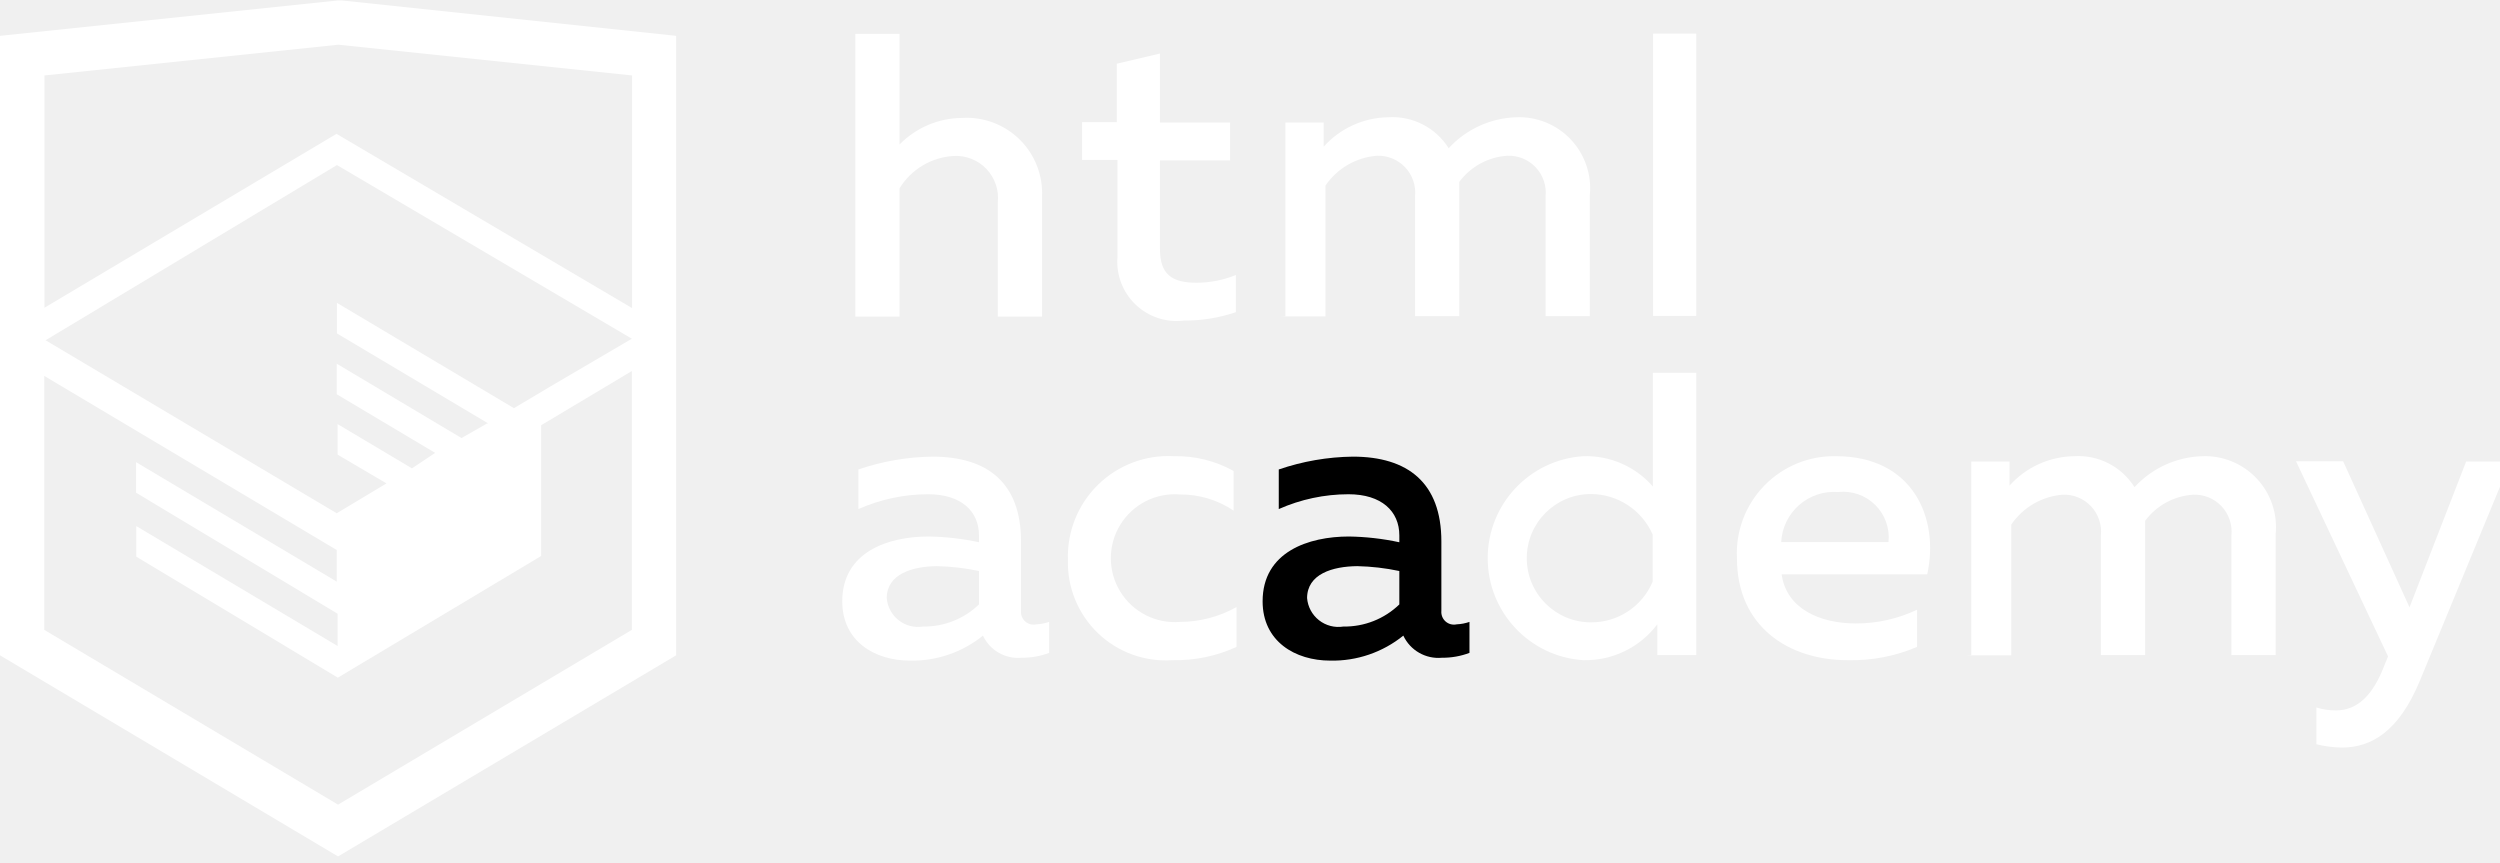
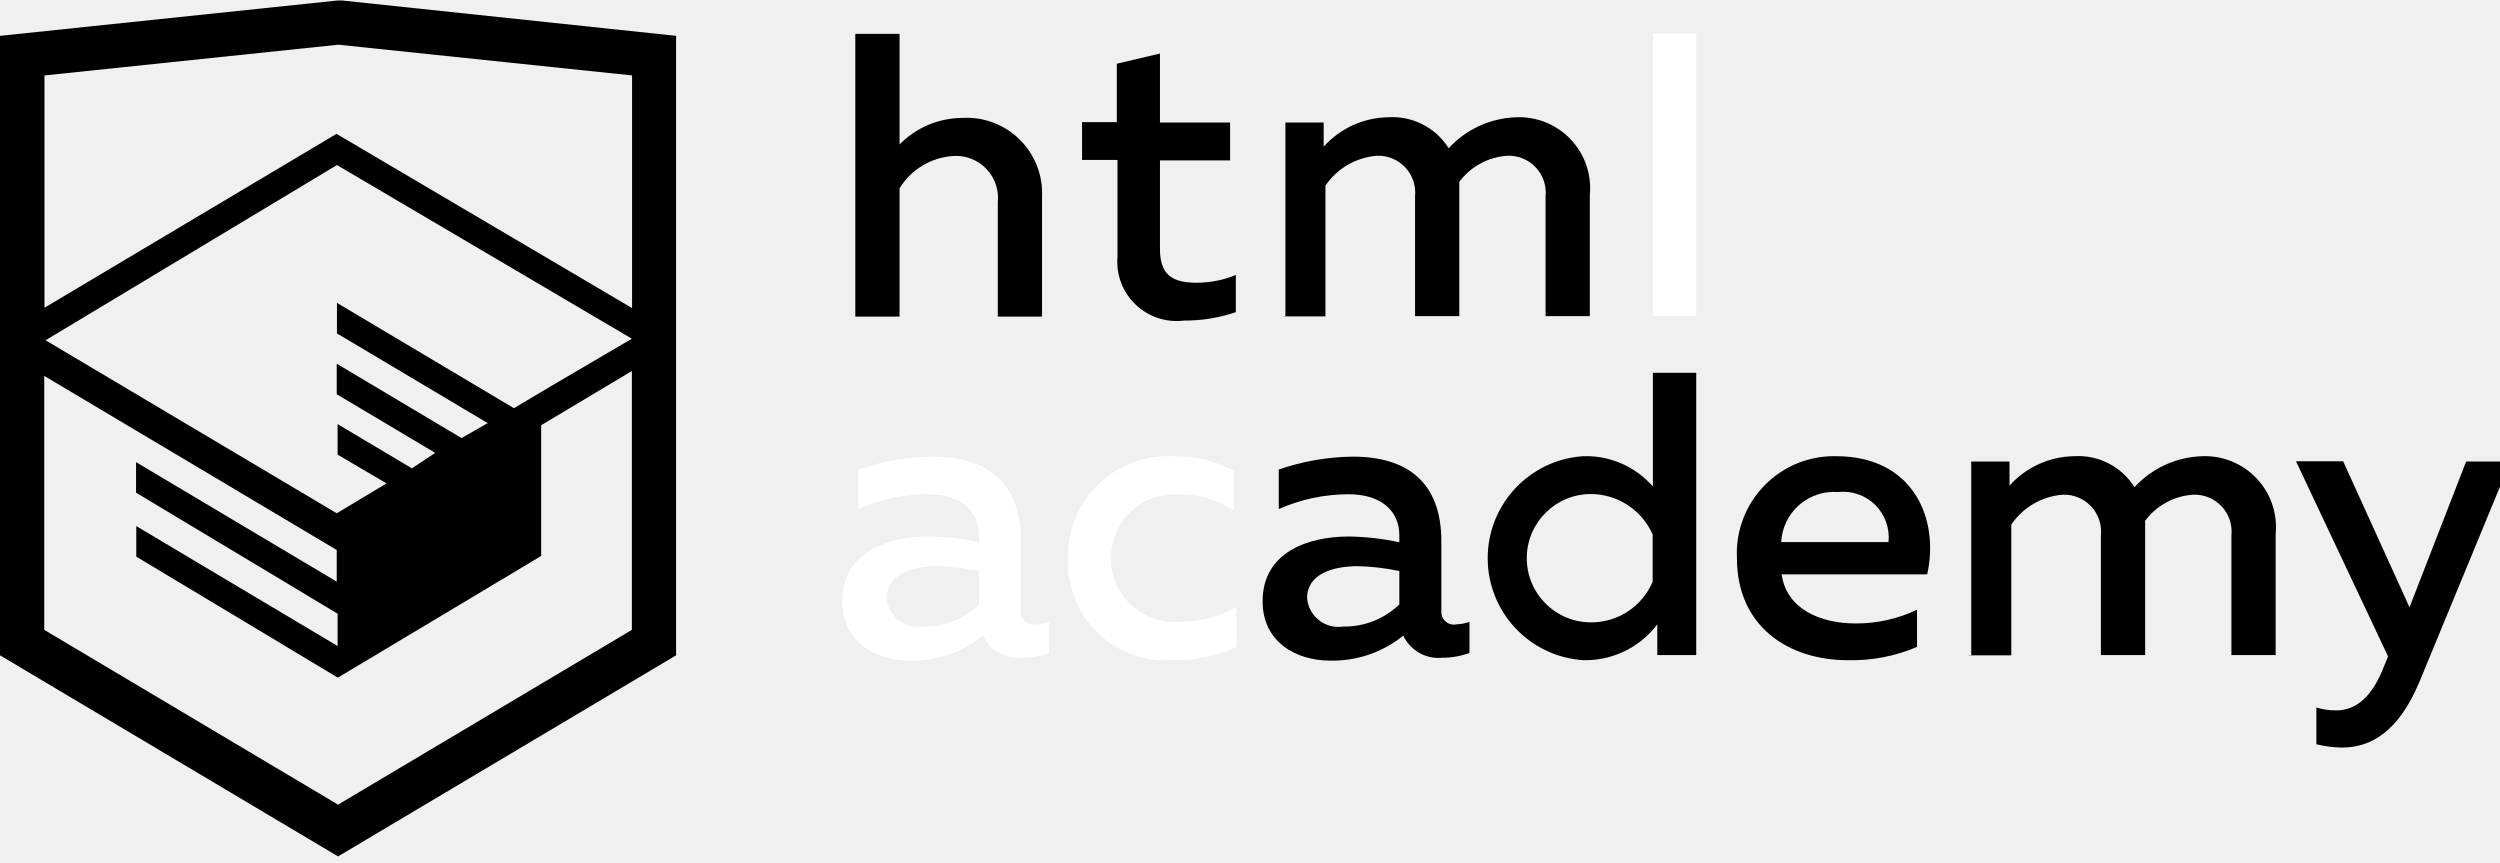
<svg xmlns="http://www.w3.org/2000/svg" id="Layer_1" data-name="Layer 1" viewBox="0 0 113 39">
  <path d="M401.93,351.51a2.07,2.07,0,0,0,.58-0.11v1.4a3.41,3.41,0,0,1-1.24.22,1.75,1.75,0,0,1-1.75-1,5.08,5.08,0,0,1-3.3,1.13c-1.59,0-3.06-.87-3.06-2.68,0-2.24,2.08-2.93,3.9-2.93a11.63,11.63,0,0,1,2.28.26v-0.31c0-1.09-.8-1.86-2.3-1.86a7.79,7.79,0,0,0-3.15.67v-1.79a10.72,10.72,0,0,1,3.35-.58c2.48,0,4,1.18,4,3.83v3.14A0.57,0.57,0,0,0,401.93,351.51Zm-6.76-1.19a1.42,1.42,0,0,0,1.64,1.29,3.56,3.56,0,0,0,2.53-1V349.1a10.21,10.21,0,0,0-1.9-.22C396.34,348.89,395.17,349.23,395.17,350.33Z" transform="translate(-355.09 -323.29)" fill="#fff" />
  <path d="M408.15,343.91a5.29,5.29,0,0,1,2.7.67v1.79a4.28,4.28,0,0,0-2.42-.73,2.89,2.89,0,1,0,0,5.76,5.26,5.26,0,0,0,2.55-.67v1.8a6.58,6.58,0,0,1-2.9.6,4.42,4.42,0,0,1-4.72-4.54A4.54,4.54,0,0,1,408.15,343.91Z" transform="translate(-355.09 -323.29)" fill="#fff" />
  <path d="M420.93,351.51a2.07,2.07,0,0,0,.58-0.11v1.4a3.41,3.41,0,0,1-1.24.22,1.75,1.75,0,0,1-1.75-1,5.08,5.08,0,0,1-3.3,1.13c-1.59,0-3.06-.87-3.06-2.68,0-2.24,2.08-2.93,3.9-2.93a11.63,11.63,0,0,1,2.28.26v-0.31c0-1.09-.8-1.86-2.3-1.86a7.79,7.79,0,0,0-3.15.67v-1.79a10.72,10.72,0,0,1,3.35-.58c2.48,0,4,1.18,4,3.83v3.14A0.57,0.57,0,0,0,420.93,351.51Zm-6.76-1.19a1.42,1.42,0,0,0,1.64,1.29,3.56,3.56,0,0,0,2.53-1V349.1a10.21,10.21,0,0,0-1.9-.22C415.33,348.89,414.17,349.23,414.17,350.33Z" transform="translate(-355.09 -323.29)" fill="#000" />
-   <path d="M431.76,340.14V352.9H430v-1.39a4.07,4.07,0,0,1-3.35,1.62,4.62,4.62,0,0,1,0-9.22,4,4,0,0,1,3.15,1.37v-5.14h2ZM427,345.62a2.9,2.9,0,0,0,0,5.8,3,3,0,0,0,2.79-1.84v-2.13A3.06,3.06,0,0,0,427,345.62Z" transform="translate(-355.09 -323.29)" fill="#fff" />
-   <path d="M438.08,343.91c3.48,0,4.68,2.81,4.12,5.34h-6.58c0.22,1.57,1.75,2.22,3.35,2.22a6.41,6.41,0,0,0,2.77-.62v1.68a7.5,7.5,0,0,1-3.14.6c-2.68,0-5-1.53-5-4.61A4.39,4.39,0,0,1,438.08,343.91Zm0.09,1.62a2.39,2.39,0,0,0-2.57,2.26h4.85A2.06,2.06,0,0,0,438.17,345.53Z" transform="translate(-355.09 -323.29)" fill="#fff" />
-   <path d="M444.19,352.9v-8.75h1.73v1.09a4,4,0,0,1,2.92-1.33,3,3,0,0,1,2.73,1.4,4.33,4.33,0,0,1,3.06-1.4,3.21,3.21,0,0,1,3.32,3.52v5.47h-2v-5.41a1.67,1.67,0,0,0-1.73-1.84,2.94,2.94,0,0,0-2.17,1.18c0,0.2,0,.4,0,0.6v5.47h-2v-5.41a1.67,1.67,0,0,0-1.73-1.84,3.11,3.11,0,0,0-2.32,1.35v5.91h-2Z" transform="translate(-355.09 -323.29)" fill="#fff" />
-   <path d="M466.56,344.15h2l-4.1,9.93c-0.95,2.28-2.19,3-3.52,3a5,5,0,0,1-1.15-.15v-1.66a3,3,0,0,0,.89.13c0.95,0,1.66-.67,2.17-2l0.18-.44-4.16-8.82H461l3,6.6Z" transform="translate(-355.09 -323.29)" fill="#fff" />
-   <path d="M395.75,324.82v5a4,4,0,0,1,2.83-1.2,3.41,3.41,0,0,1,3.61,3.57v5.41h-2v-5.16a1.9,1.9,0,0,0-2-2.1,3.08,3.08,0,0,0-2.44,1.46v5.8h-2V324.82h2Z" transform="translate(-355.09 -323.29)" fill="#fff" />
-   <path d="M407.52,325.71v3.12h3.17v1.71h-3.17v4c0,1.15.53,1.53,1.66,1.53a4.71,4.71,0,0,0,1.77-.35v1.68a7.14,7.14,0,0,1-2.35.38,2.68,2.68,0,0,1-3-2.88v-4.38H404v-1.71h1.57v-2.64Z" transform="translate(-355.09 -323.29)" fill="#fff" />
-   <path d="M413.19,337.58v-8.75h1.73v1.09a4,4,0,0,1,2.92-1.33,3,3,0,0,1,2.73,1.4,4.33,4.33,0,0,1,3.06-1.4,3.21,3.21,0,0,1,3.32,3.52v5.47h-2v-5.41a1.67,1.67,0,0,0-1.73-1.84,2.94,2.94,0,0,0-2.17,1.18c0,0.2,0,.4,0,0.6v5.47h-2v-5.41a1.67,1.67,0,0,0-1.73-1.84,3.11,3.11,0,0,0-2.32,1.35v5.91h-2Z" transform="translate(-355.09 -323.29)" fill="#fff" />
+   <path d="M431.76,340.14V352.9H430v-1.39a4.07,4.07,0,0,1-3.35,1.62,4.62,4.62,0,0,1,0-9.22,4,4,0,0,1,3.15,1.37v-5.14h2ZM427,345.62a2.9,2.9,0,0,0,0,5.8,3,3,0,0,0,2.79-1.84v-2.13A3.06,3.06,0,0,0,427,345.62Z" transform="translate(-355.09 -323.29)" fill="#000" />
+   <path d="M438.08,343.91c3.48,0,4.68,2.81,4.12,5.34h-6.58c0.22,1.57,1.75,2.22,3.35,2.22a6.41,6.41,0,0,0,2.77-.62v1.68a7.5,7.5,0,0,1-3.14.6c-2.68,0-5-1.53-5-4.61A4.39,4.39,0,0,1,438.08,343.91Zm0.09,1.62a2.39,2.39,0,0,0-2.57,2.26h4.85A2.06,2.06,0,0,0,438.17,345.53Z" transform="translate(-355.09 -323.29)" fill="#000" />
+   <path d="M444.19,352.9v-8.75h1.73v1.09a4,4,0,0,1,2.92-1.33,3,3,0,0,1,2.73,1.4,4.33,4.33,0,0,1,3.06-1.4,3.21,3.21,0,0,1,3.32,3.52v5.47h-2v-5.41a1.67,1.67,0,0,0-1.73-1.84,2.94,2.94,0,0,0-2.17,1.18c0,0.2,0,.4,0,0.6v5.47h-2v-5.41a1.67,1.67,0,0,0-1.73-1.84,3.11,3.11,0,0,0-2.32,1.35v5.91h-2Z" transform="translate(-355.09 -323.29)" fill="#000" />
+   <path d="M466.56,344.15h2l-4.1,9.93c-0.95,2.28-2.19,3-3.52,3a5,5,0,0,1-1.15-.15v-1.66a3,3,0,0,0,.89.13c0.95,0,1.66-.67,2.17-2l0.18-.44-4.16-8.82H461l3,6.6Z" transform="translate(-355.09 -323.29)" fill="#000" />
+   <path d="M395.75,324.82v5a4,4,0,0,1,2.83-1.2,3.41,3.41,0,0,1,3.61,3.57v5.41h-2v-5.16a1.9,1.9,0,0,0-2-2.1,3.08,3.08,0,0,0-2.44,1.46v5.8h-2V324.82h2Z" transform="translate(-355.09 -323.29)" fill="#000" />
+   <path d="M407.52,325.71v3.12h3.17v1.71h-3.17v4c0,1.15.53,1.53,1.66,1.53a4.71,4.71,0,0,0,1.77-.35v1.68a7.14,7.14,0,0,1-2.35.38,2.68,2.68,0,0,1-3-2.88v-4.38H404v-1.71h1.57v-2.64Z" transform="translate(-355.09 -323.29)" fill="#000" />
+   <path d="M413.19,337.58v-8.75h1.73v1.09a4,4,0,0,1,2.92-1.33,3,3,0,0,1,2.73,1.4,4.33,4.33,0,0,1,3.06-1.4,3.21,3.21,0,0,1,3.32,3.52v5.47h-2v-5.41a1.67,1.67,0,0,0-1.73-1.84,2.94,2.94,0,0,0-2.17,1.18c0,0.2,0,.4,0,0.6v5.47h-2v-5.41a1.67,1.67,0,0,0-1.73-1.84,3.11,3.11,0,0,0-2.32,1.35v5.91h-2Z" transform="translate(-355.09 -323.29)" fill="#000" />
  <rect x="74.72" y="1.52" width="1.95" height="12.76" fill="#fff" />
-   <path d="M370.53,323.31l-0.16,0-15.28,1.6v28L370.37,362l15.28-9.09v-28Zm13.12,28.45-13.28,7.9-13.28-7.9V340.28l13.22,7.87,0,1.43-9.07-5.4v1.38l9.11,5.47,0,1.46-9.1-5.42v1.38l9.11,5.47h0l9.19-5.5v-1.39h0v-4.52l4.1-2.45v11.67Zm0-13.16L380,340.74h0l-1.68,1-8-4.76v1.38l6.84,4.07-0.06,0-0.15.09-1,.57-5.64-3.36v1.38l4.45,2.65-1.05.7,0,0-3.36-2v1.38l2.21,1.3-2.25,1.35-13.16-7.82,13.17-7.92h0Zm0-1.39-13.35-7.87h0l-13.2,7.86v-10.5l13.28-1.39,13.28,1.39v10.51Z" transform="translate(-355.09 -323.29)" fill="#fff" />
+   <path d="M370.53,323.31l-0.16,0-15.28,1.6v28L370.37,362l15.28-9.09v-28Zm13.12,28.45-13.28,7.9-13.28-7.9V340.28l13.22,7.87,0,1.43-9.07-5.4v1.38l9.11,5.47,0,1.46-9.1-5.42v1.38l9.11,5.47h0l9.19-5.5v-1.39h0v-4.52l4.1-2.45v11.67Zm0-13.16L380,340.74h0l-1.68,1-8-4.76v1.38l6.84,4.07-0.06,0-0.15.09-1,.57-5.64-3.36v1.38l4.45,2.65-1.05.7,0,0-3.36-2v1.38l2.21,1.3-2.25,1.35-13.16-7.82,13.17-7.92h0Zm0-1.39-13.35-7.87h0l-13.2,7.86v-10.5l13.28-1.39,13.28,1.39v10.51Z" transform="translate(-355.09 -323.29)" fill="#000" />
</svg>
